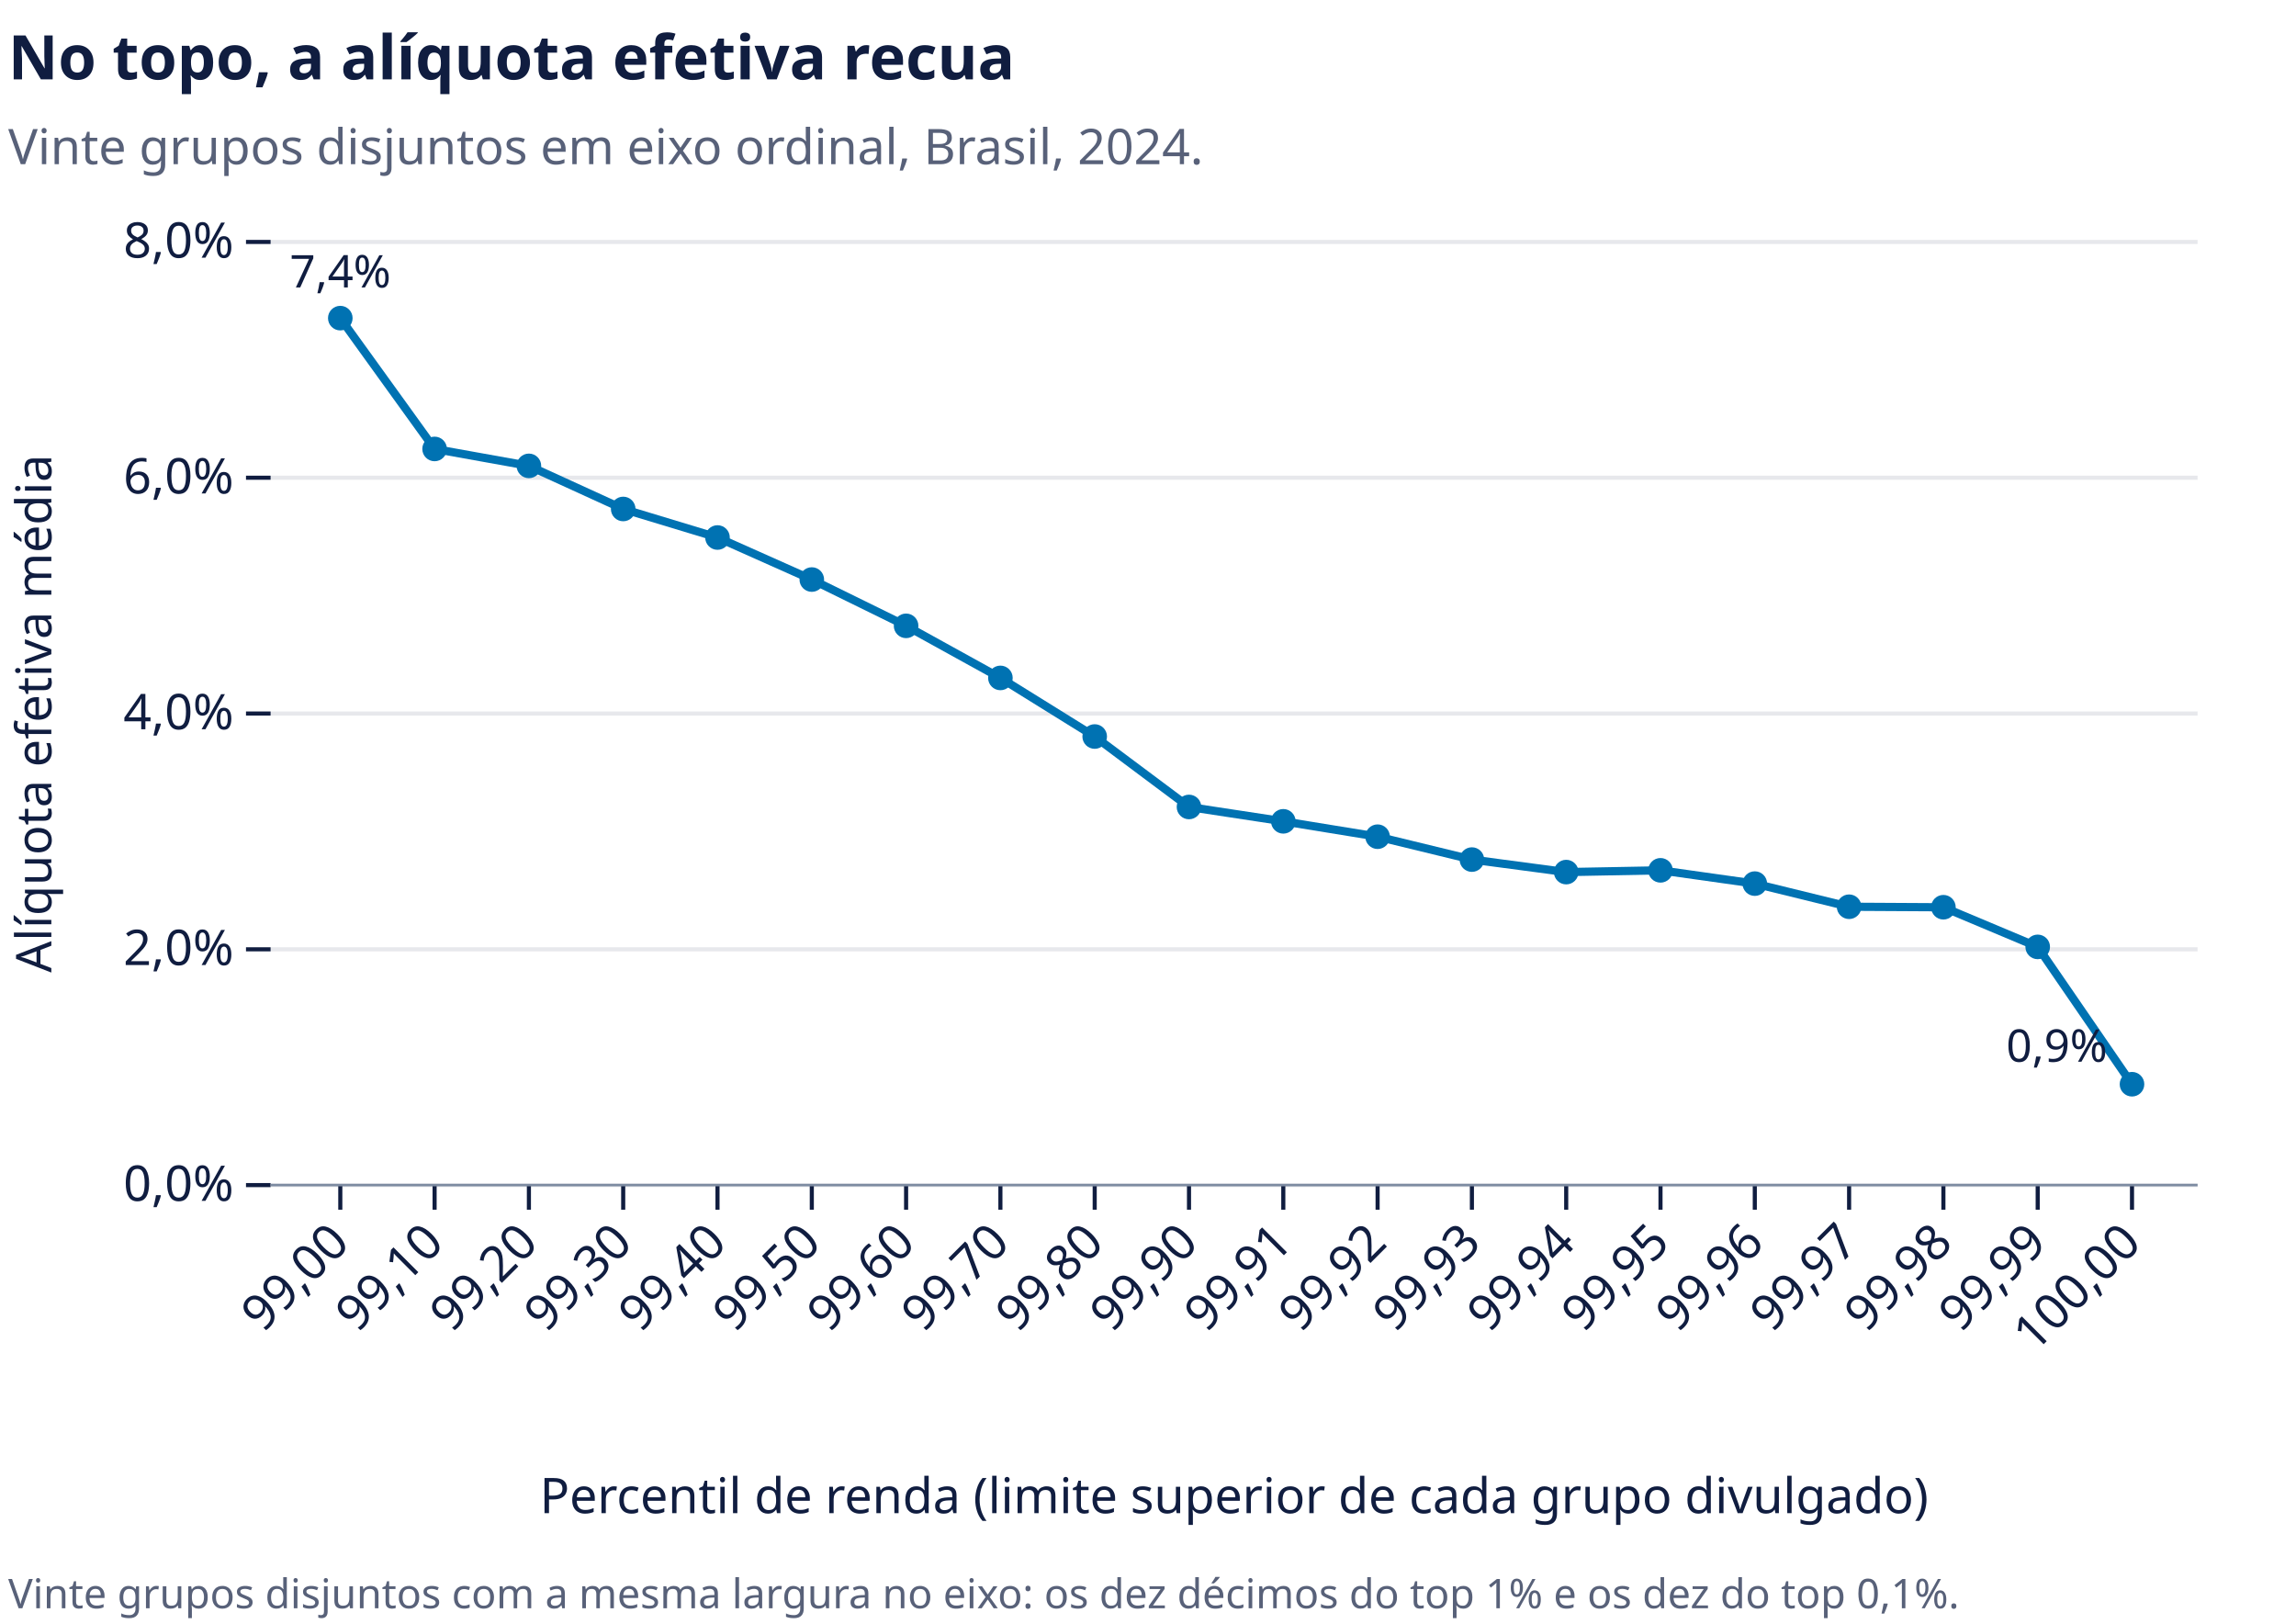
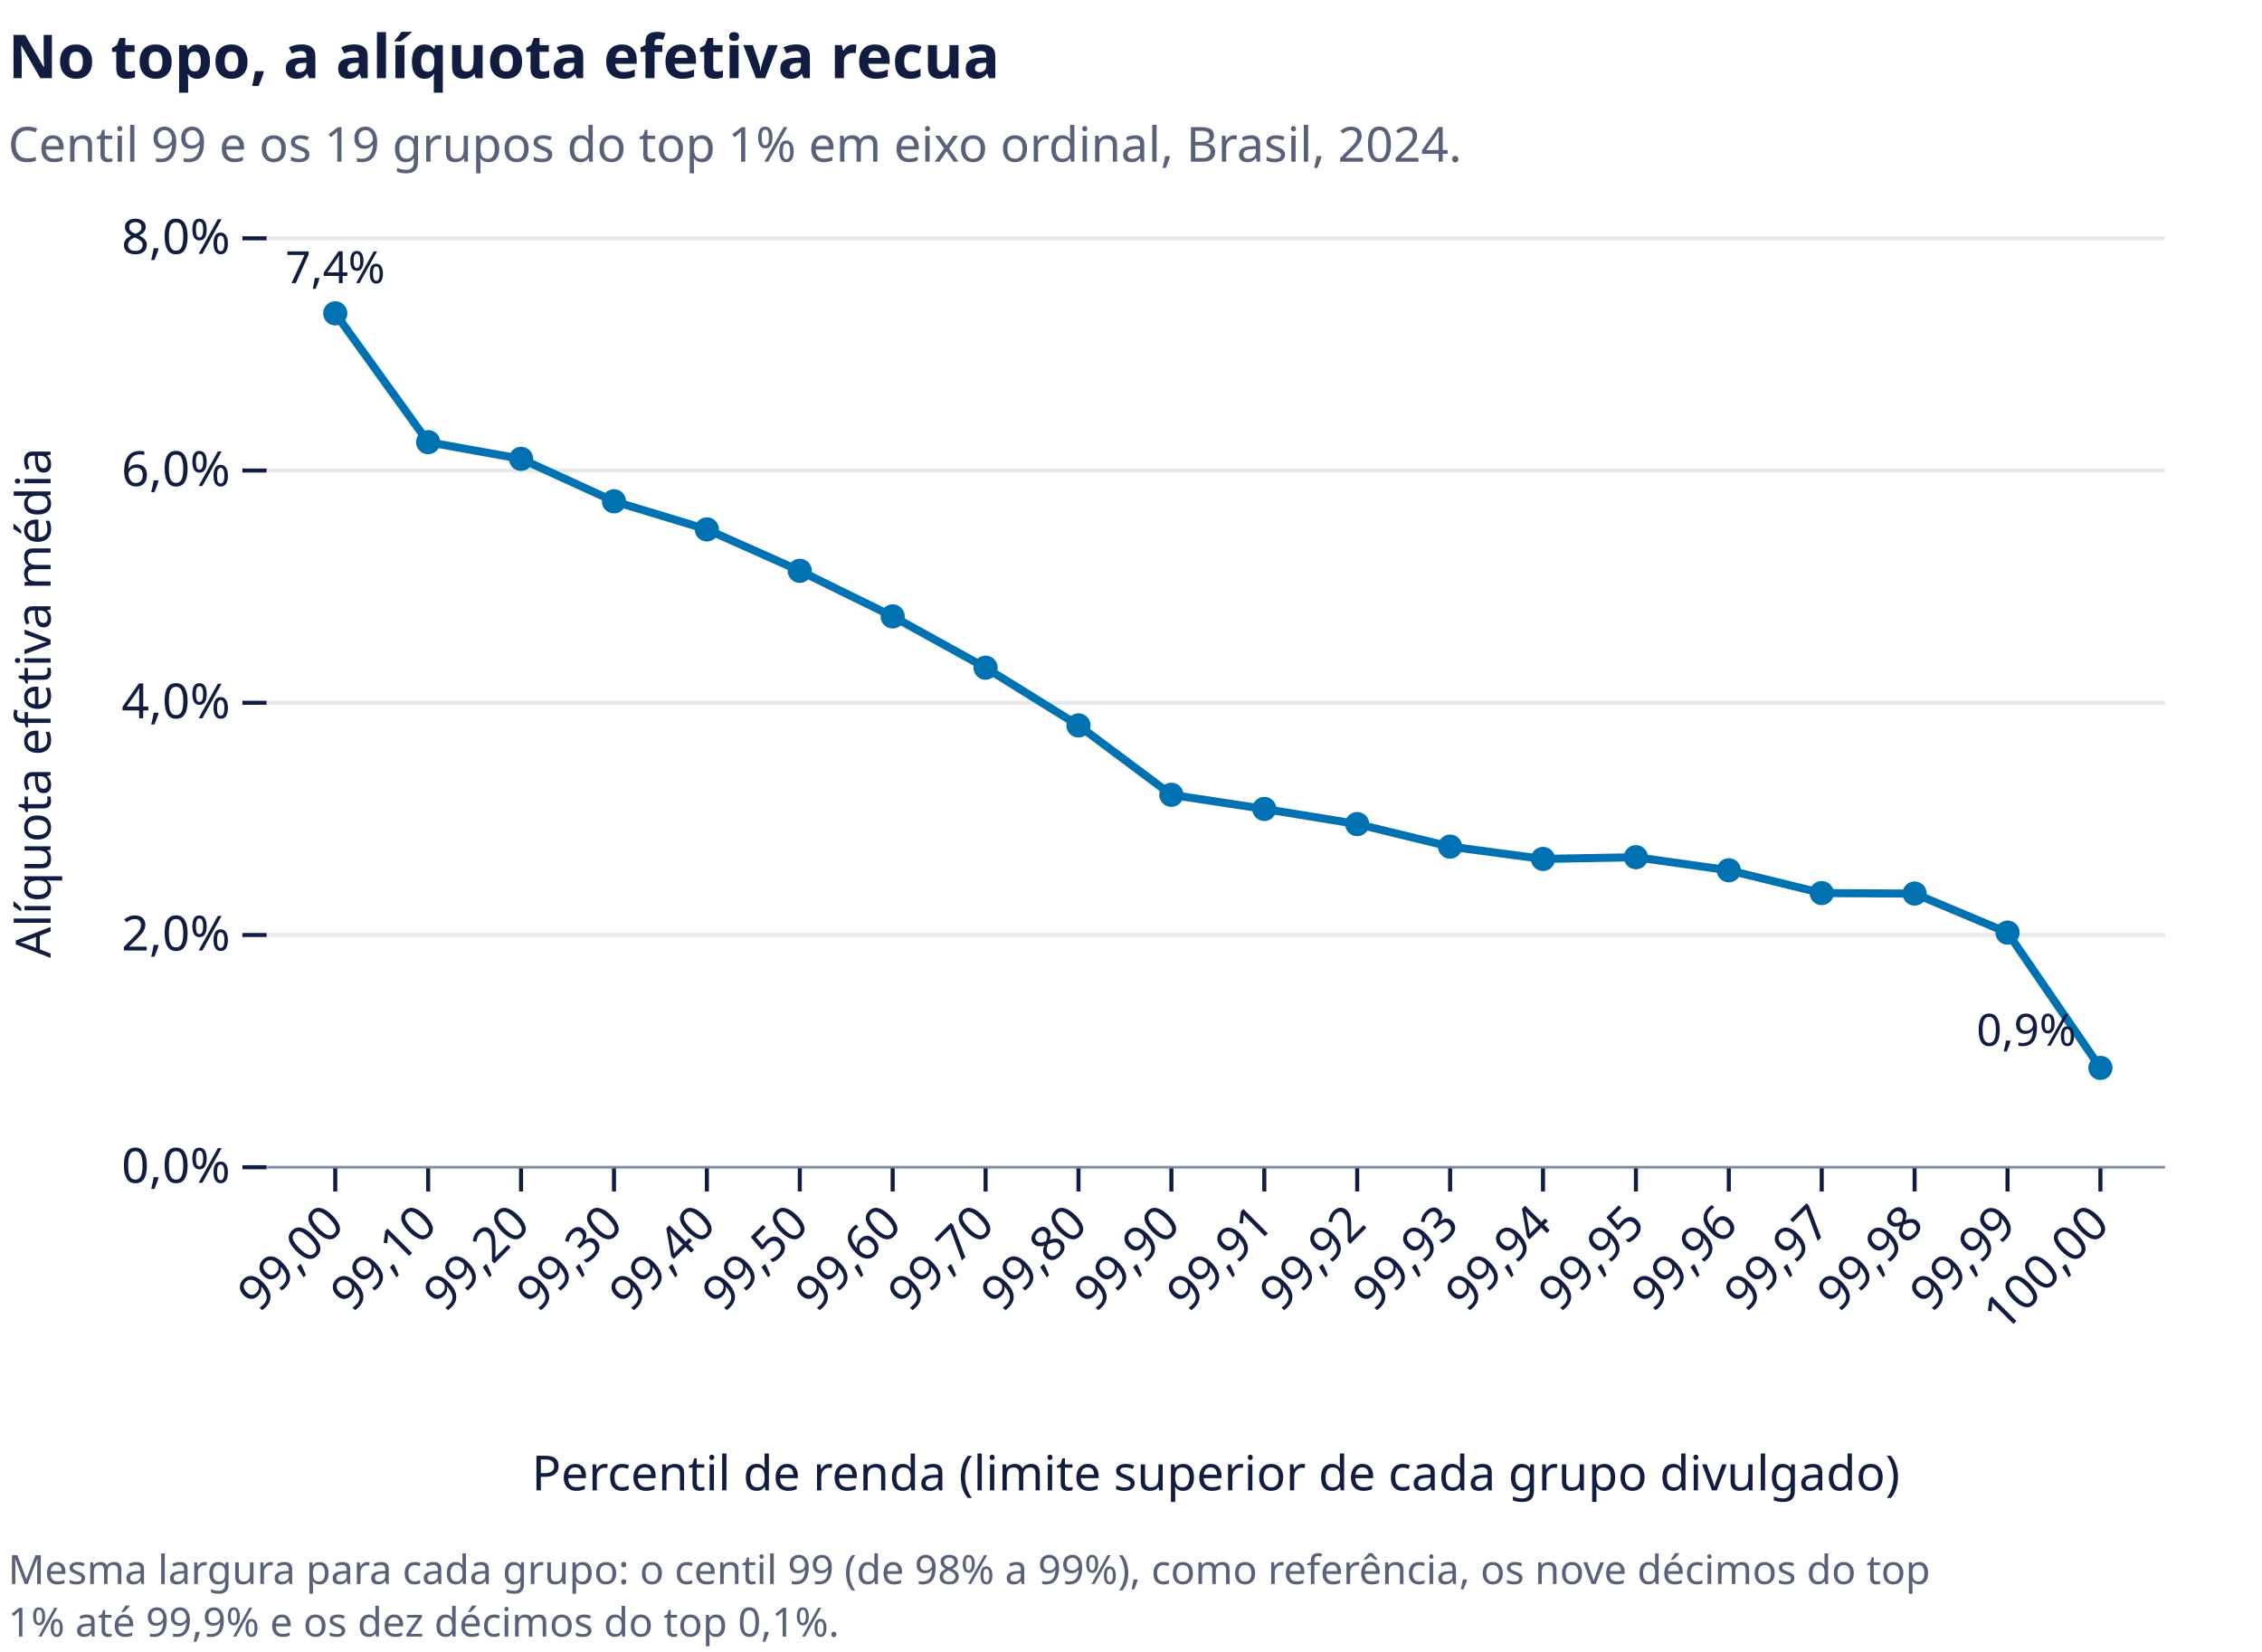
- <svg xmlns="http://www.w3.org/2000/svg" class="plot-d6a7b5" fill="currentColor" font-family="system-ui, sans-serif" font-size="10" text-anchor="middle" width="560" height="396" viewBox="0 0 560 396" style="font-family: &quot;Noto Sans&quot;, &quot;Segoe UI&quot;, system-ui, sans-serif; font-size: 12px; color: rgb(16, 29, 64); overflow: visible;" role="img">
+ <svg xmlns="http://www.w3.org/2000/svg" class="plot-d6a7b5" fill="currentColor" font-family="system-ui, sans-serif" font-size="10" text-anchor="middle" width="560" height="409" viewBox="0 0 560 409" style="font-family: &quot;Noto Sans&quot;, &quot;Segoe UI&quot;, system-ui, sans-serif; font-size: 12px; color: rgb(16, 29, 64); overflow: visible;" role="img">
  <style>:where(.plot-d6a7b5) {
  --plot-background: white;
  display: block;
  height: auto;
  height: intrinsic;
  max-width: 100%;
}
:where(.plot-d6a7b5 text),
:where(.plot-d6a7b5 tspan) {
  white-space: pre;
}</style>
  <g aria-hidden="true" stroke="currentColor" stroke-opacity="0.1">
    <line x1="66" x2="536" y1="289" y2="289" />
    <line x1="66" x2="536" y1="231.5" y2="231.5" />
    <line x1="66" x2="536" y1="174" y2="174" />
    <line x1="66" x2="536" y1="116.5" y2="116.5" />
    <line x1="66" x2="536" y1="59" y2="59" />
  </g>
  <g aria-hidden="true" fill="none" stroke="currentColor">
    <path transform="translate(66,289)" d="M0,0L-6,0" />
    <path transform="translate(66,231.5)" d="M0,0L-6,0" />
    <path transform="translate(66,174)" d="M0,0L-6,0" />
    <path transform="translate(66,116.5)" d="M0,0L-6,0" />
    <path transform="translate(66,59)" d="M0,0L-6,0" />
  </g>
  <g text-anchor="end" font-variant="tabular-nums" transform="translate(-9,0)">
    <text y="0.32em" transform="translate(66,289)">0,0%</text>
    <text y="0.32em" transform="translate(66,231.5)">2,0%</text>
    <text y="0.32em" transform="translate(66,174)">4,0%</text>
    <text y="0.32em" transform="translate(66,116.5)">6,0%</text>
    <text y="0.32em" transform="translate(66,59)">8,0%</text>
  </g>
  <g transform="translate(-62,0)">
    <text y="0.71em" transform="translate(66,174) rotate(-90)">Alíquota efetiva média</text>
  </g>
  <g aria-hidden="true" fill="none" stroke="currentColor">
    <path transform="translate(83,289)" d="M0,0L0,6" />
    <path transform="translate(106,289)" d="M0,0L0,6" />
    <path transform="translate(129,289)" d="M0,0L0,6" />
    <path transform="translate(152,289)" d="M0,0L0,6" />
    <path transform="translate(175,289)" d="M0,0L0,6" />
    <path transform="translate(198,289)" d="M0,0L0,6" />
    <path transform="translate(221,289)" d="M0,0L0,6" />
    <path transform="translate(244,289)" d="M0,0L0,6" />
    <path transform="translate(267,289)" d="M0,0L0,6" />
    <path transform="translate(290,289)" d="M0,0L0,6" />
    <path transform="translate(313,289)" d="M0,0L0,6" />
    <path transform="translate(336,289)" d="M0,0L0,6" />
    <path transform="translate(359,289)" d="M0,0L0,6" />
    <path transform="translate(382,289)" d="M0,0L0,6" />
    <path transform="translate(405,289)" d="M0,0L0,6" />
    <path transform="translate(428,289)" d="M0,0L0,6" />
    <path transform="translate(451,289)" d="M0,0L0,6" />
    <path transform="translate(474,289)" d="M0,0L0,6" />
    <path transform="translate(497,289)" d="M0,0L0,6" />
    <path transform="translate(520,289)" d="M0,0L0,6" />
  </g>
  <g text-anchor="end" transform="translate(0,11.83)">
    <text y="0.32em" transform="translate(83,289) rotate(-45)">99,00</text>
    <text y="0.32em" transform="translate(106,289) rotate(-45)">99,10</text>
    <text y="0.32em" transform="translate(129,289) rotate(-45)">99,20</text>
    <text y="0.32em" transform="translate(152,289) rotate(-45)">99,30</text>
    <text y="0.32em" transform="translate(175,289) rotate(-45)">99,40</text>
    <text y="0.32em" transform="translate(198,289) rotate(-45)">99,50</text>
    <text y="0.32em" transform="translate(221,289) rotate(-45)">99,60</text>
    <text y="0.32em" transform="translate(244,289) rotate(-45)">99,70</text>
    <text y="0.32em" transform="translate(267,289) rotate(-45)">99,80</text>
    <text y="0.32em" transform="translate(290,289) rotate(-45)">99,90</text>
    <text y="0.32em" transform="translate(313,289) rotate(-45)">99,91</text>
    <text y="0.32em" transform="translate(336,289) rotate(-45)">99,92</text>
    <text y="0.32em" transform="translate(359,289) rotate(-45)">99,93</text>
    <text y="0.32em" transform="translate(382,289) rotate(-45)">99,94</text>
    <text y="0.32em" transform="translate(405,289) rotate(-45)">99,95</text>
    <text y="0.32em" transform="translate(428,289) rotate(-45)">99,96</text>
    <text y="0.32em" transform="translate(451,289) rotate(-45)">99,97</text>
    <text y="0.32em" transform="translate(474,289) rotate(-45)">99,98</text>
    <text y="0.32em" transform="translate(497,289) rotate(-45)">99,99</text>
    <text y="0.32em" transform="translate(520,289) rotate(-45)">100,00</text>
  </g>
  <g transform="translate(0,80)">
    <text transform="translate(301,289)">Percentil de renda (limite superior de cada grupo divulgado)</text>
  </g>
  <g stroke="#7D8BA1" stroke-width="0.6">
    <line x1="66" x2="536" y1="289" y2="289" />
  </g>
  <g fill="none" stroke="#0072B2" stroke-width="2" stroke-linejoin="round" stroke-linecap="round">
    <path d="M83,77.58L106,109.48L129,113.61L152,124.12L175,131.08L198,141.33L221,152.62L244,165.32L267,179.61L290,196.79L313,200.29L336,204.03L359,209.62L382,212.67L405,212.24L428,215.48L451,221.12L474,221.25L497,230.91L520,264.4" />
  </g>
  <g fill="#0072B2">
    <circle cx="83" cy="77.58" r="3" />
    <circle cx="106" cy="109.48" r="3" />
    <circle cx="129" cy="113.61" r="3" />
    <circle cx="152" cy="124.12" r="3" />
    <circle cx="175" cy="131.08" r="3" />
    <circle cx="198" cy="141.33" r="3" />
    <circle cx="221" cy="152.62" r="3" />
    <circle cx="244" cy="165.32" r="3" />
    <circle cx="267" cy="179.61" r="3" />
    <circle cx="290" cy="196.79" r="3" />
    <circle cx="313" cy="200.29" r="3" />
    <circle cx="336" cy="204.04" r="3" />
    <circle cx="359" cy="209.62" r="3" />
    <circle cx="382" cy="212.67" r="3" />
    <circle cx="405" cy="212.24" r="3" />
    <circle cx="428" cy="215.48" r="3" />
    <circle cx="451" cy="221.12" r="3" />
    <circle cx="474" cy="221.24" r="3" />
    <circle cx="497" cy="230.91" r="3" />
    <circle cx="520" cy="264.4" r="3" />
  </g>
  <g fill="#101D40" font-size="11" transform="translate(0,-11)">
    <text y="0.32em" transform="translate(83,77.58)">7,4%</text>
  </g>
  <g fill="#101D40" text-anchor="end" font-size="11" transform="translate(-6,-9)">
    <text y="0.32em" transform="translate(520,264.4)">0,9%</text>
  </g>
  <g fill="#101D40" text-anchor="start" font-size="15" font-weight="bold" transform="translate(-64,-53)">
    <text y="0.89em" transform="translate(66,59)">No topo, a alíquota efetiva recua</text>
  </g>
  <g fill="#586179" text-anchor="start" font-size="12" transform="translate(-64,-30)">
-     <text y="0.92em" transform="translate(66,59)">Vinte grupos disjuntos em eixo ordinal, Brasil, 2024.</text>
+     <text y="0.92em" transform="translate(66,59)">Centil 99 e os 19 grupos do top 1% em eixo ordinal, Brasil, 2024.</text>
  </g>
  <g fill="#586179" text-anchor="start" font-size="10" transform="translate(-64,94)">
-     <text y="0.92em" transform="translate(66,289)">Vinte grupos disjuntos com a mesma largura no eixo: os dez décimos do top 1% e os dez do top 0,1%.</text>
+     <text transform="translate(66,289)">
+       <tspan x="0" y="0.92em">Mesma largura para cada grupo: o centil 99 (de 98% a 99%), como referência, os nove décimos do top</tspan>
+       <tspan x="0" dy="1.3em">1% até 99,9% e os dez décimos do top 0,1%.</tspan>
+     </text>
  </g>
</svg>
